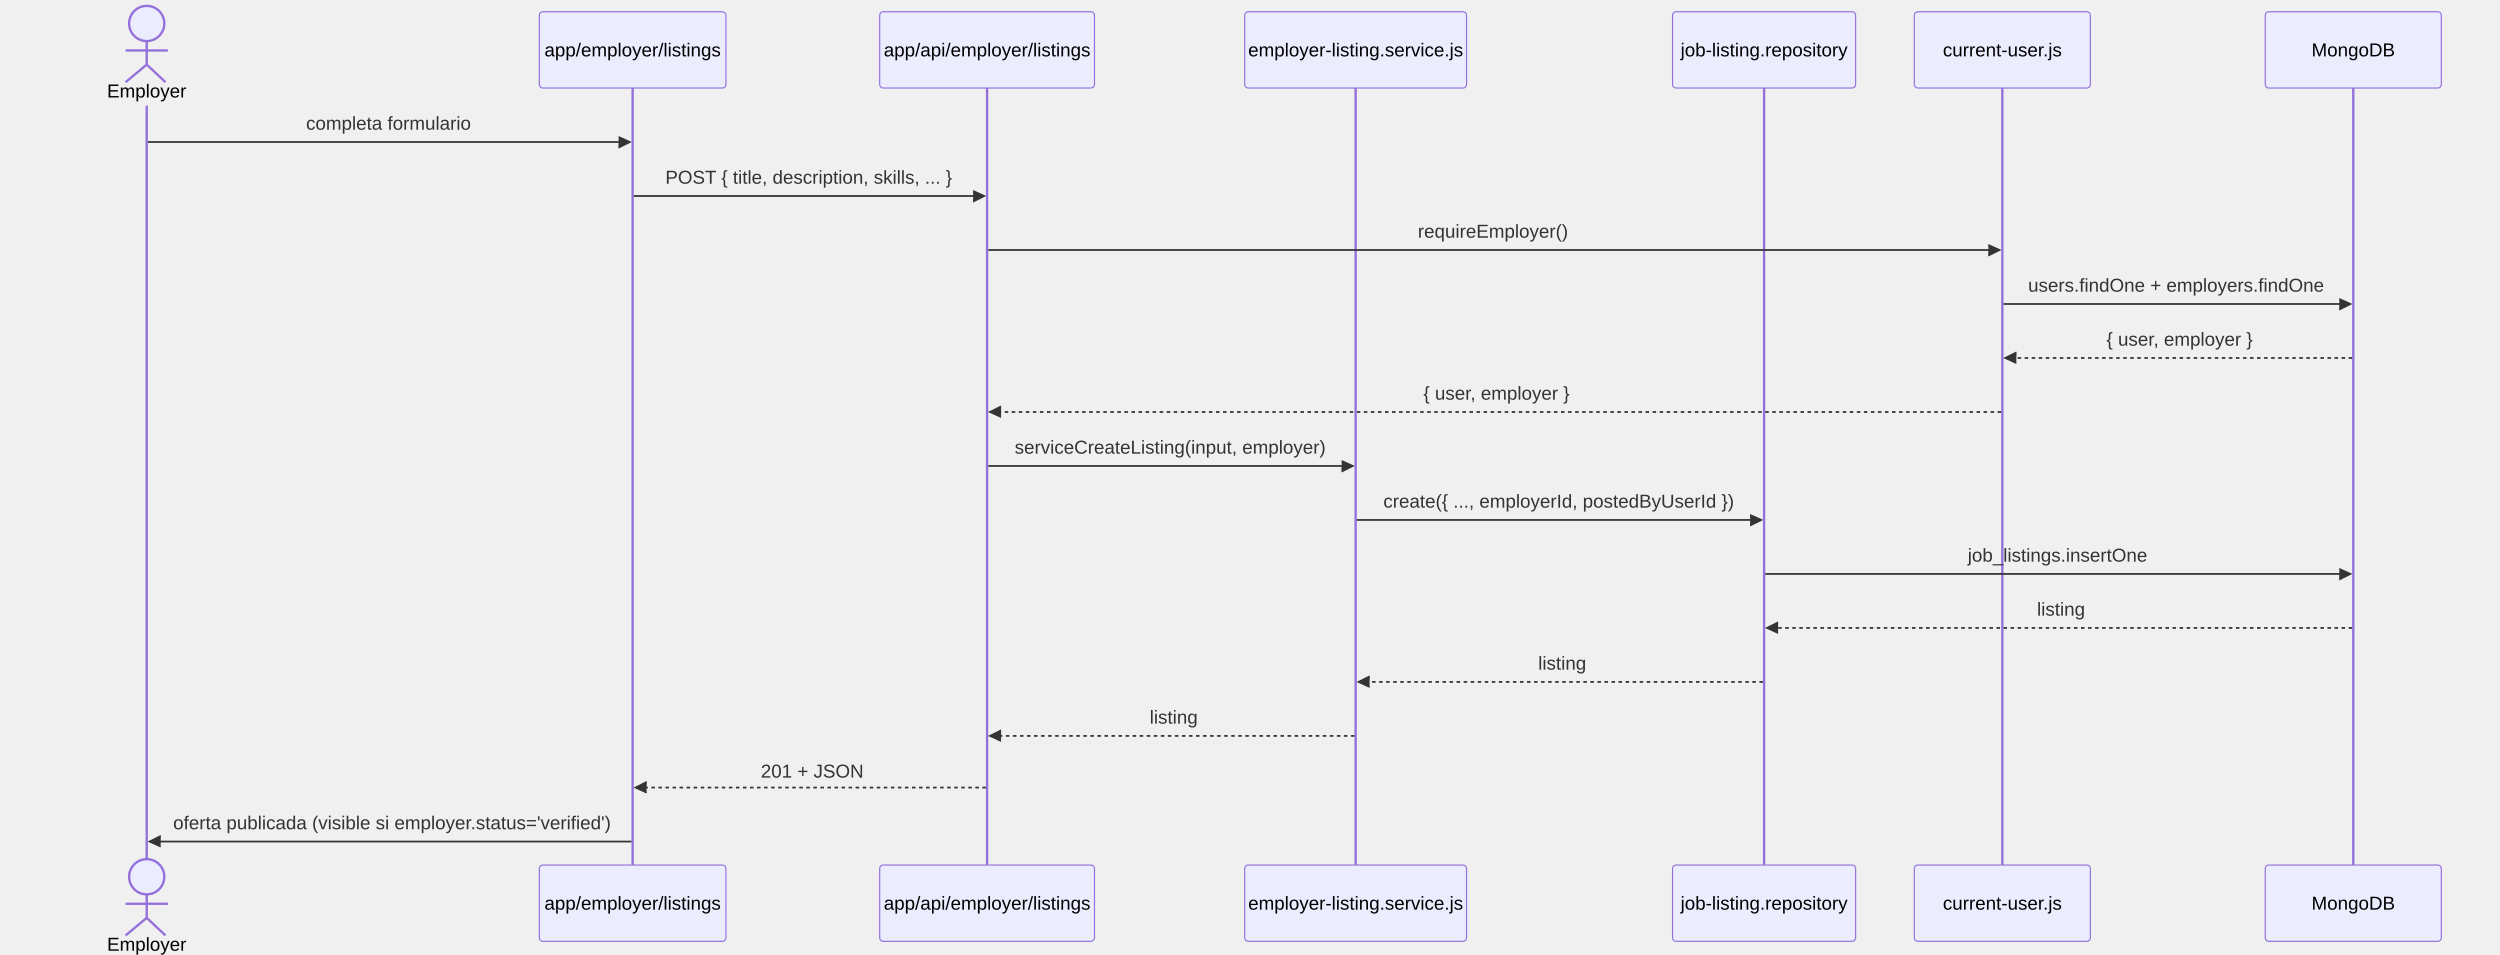
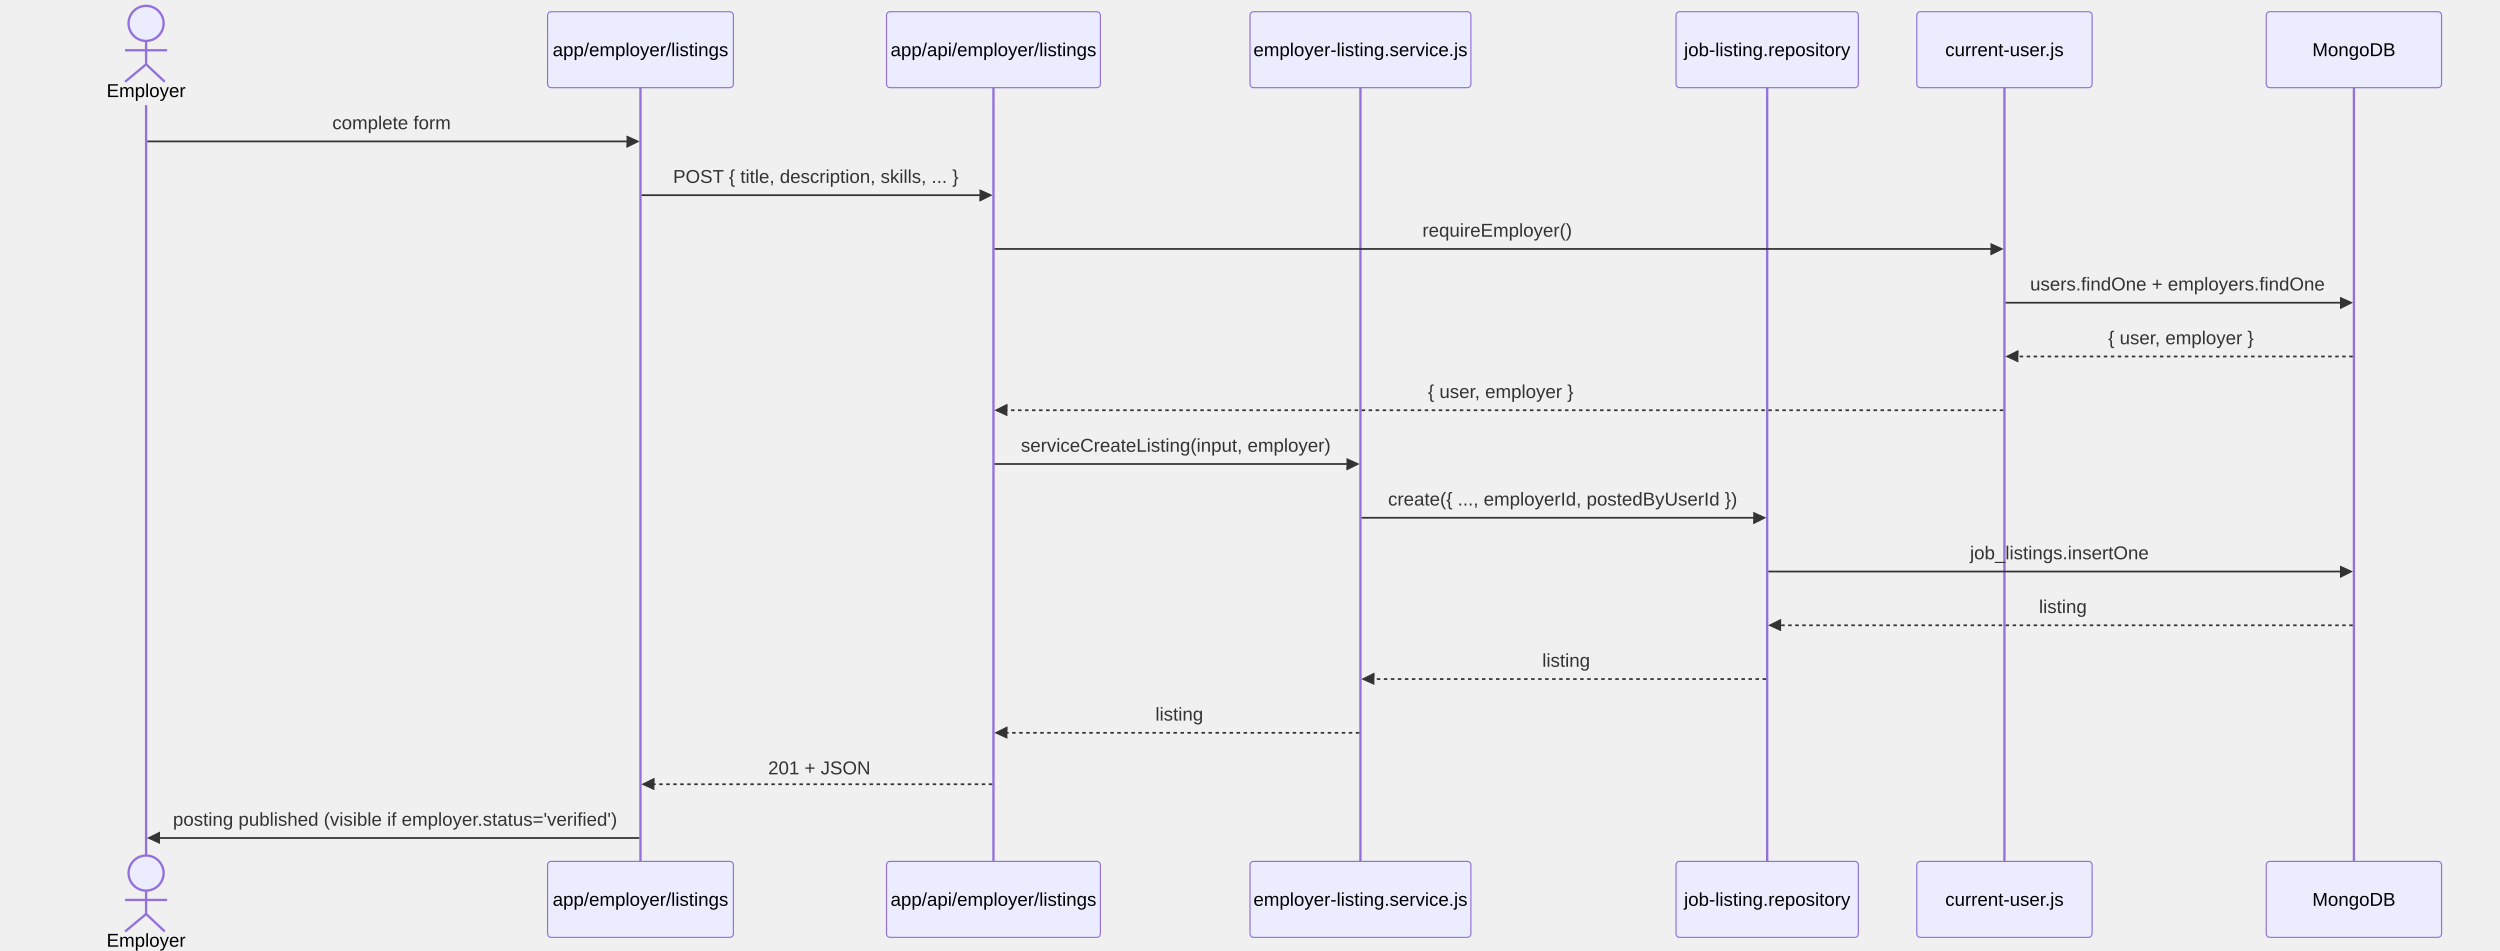
- <svg xmlns="http://www.w3.org/2000/svg" id="my-svg" width="100%" style="max-width: 2130px; background-color: transparent;" viewBox="-50 -10 2130 813" role="graphics-document document" aria-roledescription="sequence">
-   <g>
-     <rect x="1880" y="727" fill="#eaeaea" stroke="#666" width="150" height="65" name="DB" rx="3" ry="3" class="actor actor-bottom" />
-     <text x="1955" y="759.5" dominant-baseline="central" alignment-baseline="central" class="actor actor-box" style="text-anchor: middle; font-size: 16px; font-weight: 400;">
-       <tspan x="1955" dy="0">MongoDB</tspan>
-     </text>
-   </g>
-   <g>
-     <rect x="1581" y="727" fill="#eaeaea" stroke="#666" width="150" height="65" name="Cu" rx="3" ry="3" class="actor actor-bottom" />
-     <text x="1656" y="759.5" dominant-baseline="central" alignment-baseline="central" class="actor actor-box" style="text-anchor: middle; font-size: 16px; font-weight: 400;">
-       <tspan x="1656" dy="0">current-user.js</tspan>
-     </text>
-   </g>
-   <g>
-     <rect x="1375" y="727" fill="#eaeaea" stroke="#666" width="156" height="65" name="ER" rx="3" ry="3" class="actor actor-bottom" />
-     <text x="1453" y="759.5" dominant-baseline="central" alignment-baseline="central" class="actor actor-box" style="text-anchor: middle; font-size: 16px; font-weight: 400;">
-       <tspan x="1453" dy="0">job-listing.repository</tspan>
-     </text>
-   </g>
-   <g>
-     <rect x="1010.5" y="727" fill="#eaeaea" stroke="#666" width="189" height="65" name="ES" rx="3" ry="3" class="actor actor-bottom" />
-     <text x="1105" y="759.5" dominant-baseline="central" alignment-baseline="central" class="actor actor-box" style="text-anchor: middle; font-size: 16px; font-weight: 400;">
-       <tspan x="1105" dy="0">employer-listing.service.js</tspan>
-     </text>
-   </g>
-   <g>
-     <rect x="699.5" y="727" fill="#eaeaea" stroke="#666" width="183" height="65" name="R" rx="3" ry="3" class="actor actor-bottom" />
-     <text x="791" y="759.5" dominant-baseline="central" alignment-baseline="central" class="actor actor-box" style="text-anchor: middle; font-size: 16px; font-weight: 400;">
-       <tspan x="791" dy="0">app/api/employer/listings</tspan>
-     </text>
-   </g>
-   <g>
-     <rect x="409.5" y="727" fill="#eaeaea" stroke="#666" width="159" height="65" name="EP" rx="3" ry="3" class="actor actor-bottom" />
-     <text x="489" y="759.5" dominant-baseline="central" alignment-baseline="central" class="actor actor-box" style="text-anchor: middle; font-size: 16px; font-weight: 400;">
-       <tspan x="489" dy="0">app/employer/listings</tspan>
+ <svg xmlns="http://www.w3.org/2000/svg" id="my-svg" width="100%" style="max-width: 2139px; background-color: transparent;" viewBox="-50 -10 2139 813" role="graphics-document document" aria-roledescription="sequence">
+   <g>
+     <rect x="1889" y="727" fill="#eaeaea" stroke="#666" width="150" height="65" name="DB" rx="3" ry="3" class="actor actor-bottom" />
+     <text x="1964" y="759.5" dominant-baseline="central" alignment-baseline="central" class="actor actor-box" style="text-anchor: middle; font-size: 16px; font-weight: 400;">
+       <tspan x="1964" dy="0">MongoDB</tspan>
+     </text>
+   </g>
+   <g>
+     <rect x="1590" y="727" fill="#eaeaea" stroke="#666" width="150" height="65" name="Cu" rx="3" ry="3" class="actor actor-bottom" />
+     <text x="1665" y="759.5" dominant-baseline="central" alignment-baseline="central" class="actor actor-box" style="text-anchor: middle; font-size: 16px; font-weight: 400;">
+       <tspan x="1665" dy="0">current-user.js</tspan>
+     </text>
+   </g>
+   <g>
+     <rect x="1384" y="727" fill="#eaeaea" stroke="#666" width="156" height="65" name="ER" rx="3" ry="3" class="actor actor-bottom" />
+     <text x="1462" y="759.5" dominant-baseline="central" alignment-baseline="central" class="actor actor-box" style="text-anchor: middle; font-size: 16px; font-weight: 400;">
+       <tspan x="1462" dy="0">job-listing.repository</tspan>
+     </text>
+   </g>
+   <g>
+     <rect x="1019.5" y="727" fill="#eaeaea" stroke="#666" width="189" height="65" name="ES" rx="3" ry="3" class="actor actor-bottom" />
+     <text x="1114" y="759.5" dominant-baseline="central" alignment-baseline="central" class="actor actor-box" style="text-anchor: middle; font-size: 16px; font-weight: 400;">
+       <tspan x="1114" dy="0">employer-listing.service.js</tspan>
+     </text>
+   </g>
+   <g>
+     <rect x="708.5" y="727" fill="#eaeaea" stroke="#666" width="183" height="65" name="R" rx="3" ry="3" class="actor actor-bottom" />
+     <text x="800" y="759.5" dominant-baseline="central" alignment-baseline="central" class="actor actor-box" style="text-anchor: middle; font-size: 16px; font-weight: 400;">
+       <tspan x="800" dy="0">app/api/employer/listings</tspan>
+     </text>
+   </g>
+   <g>
+     <rect x="418.5" y="727" fill="#eaeaea" stroke="#666" width="159" height="65" name="EP" rx="3" ry="3" class="actor actor-bottom" />
+     <text x="498" y="759.5" dominant-baseline="central" alignment-baseline="central" class="actor actor-box" style="text-anchor: middle; font-size: 16px; font-weight: 400;">
+       <tspan x="498" dy="0">app/employer/listings</tspan>
    </text>
  </g>
  <g />
  <g>
-     <line id="actor6" x1="1955" y1="65" x2="1955" y2="727" class="actor-line 200" stroke-width="0.5px" stroke="#999" name="DB" data-et="life-line" data-id="DB" />
+     <line id="actor6" x1="1964" y1="65" x2="1964" y2="727" class="actor-line 200" stroke-width="0.5px" stroke="#999" name="DB" data-et="life-line" data-id="DB" />
    <g id="root-6" data-et="participant" data-type="participant" data-id="DB">
-       <rect x="1880" y="0" fill="#eaeaea" stroke="#666" width="150" height="65" name="DB" rx="3" ry="3" class="actor actor-top" />
-       <text x="1955" y="32.5" dominant-baseline="central" alignment-baseline="central" class="actor actor-box" style="text-anchor: middle; font-size: 16px; font-weight: 400;">
-         <tspan x="1955" dy="0">MongoDB</tspan>
-       </text>
-     </g>
-   </g>
-   <g>
-     <line id="actor5" x1="1656" y1="65" x2="1656" y2="727" class="actor-line 200" stroke-width="0.5px" stroke="#999" name="Cu" data-et="life-line" data-id="Cu" />
+       <rect x="1889" y="0" fill="#eaeaea" stroke="#666" width="150" height="65" name="DB" rx="3" ry="3" class="actor actor-top" />
+       <text x="1964" y="32.5" dominant-baseline="central" alignment-baseline="central" class="actor actor-box" style="text-anchor: middle; font-size: 16px; font-weight: 400;">
+         <tspan x="1964" dy="0">MongoDB</tspan>
+       </text>
+     </g>
+   </g>
+   <g>
+     <line id="actor5" x1="1665" y1="65" x2="1665" y2="727" class="actor-line 200" stroke-width="0.5px" stroke="#999" name="Cu" data-et="life-line" data-id="Cu" />
    <g id="root-5" data-et="participant" data-type="participant" data-id="Cu">
-       <rect x="1581" y="0" fill="#eaeaea" stroke="#666" width="150" height="65" name="Cu" rx="3" ry="3" class="actor actor-top" />
-       <text x="1656" y="32.5" dominant-baseline="central" alignment-baseline="central" class="actor actor-box" style="text-anchor: middle; font-size: 16px; font-weight: 400;">
-         <tspan x="1656" dy="0">current-user.js</tspan>
-       </text>
-     </g>
-   </g>
-   <g>
-     <line id="actor4" x1="1453" y1="65" x2="1453" y2="727" class="actor-line 200" stroke-width="0.5px" stroke="#999" name="ER" data-et="life-line" data-id="ER" />
+       <rect x="1590" y="0" fill="#eaeaea" stroke="#666" width="150" height="65" name="Cu" rx="3" ry="3" class="actor actor-top" />
+       <text x="1665" y="32.5" dominant-baseline="central" alignment-baseline="central" class="actor actor-box" style="text-anchor: middle; font-size: 16px; font-weight: 400;">
+         <tspan x="1665" dy="0">current-user.js</tspan>
+       </text>
+     </g>
+   </g>
+   <g>
+     <line id="actor4" x1="1462" y1="65" x2="1462" y2="727" class="actor-line 200" stroke-width="0.5px" stroke="#999" name="ER" data-et="life-line" data-id="ER" />
    <g id="root-4" data-et="participant" data-type="participant" data-id="ER">
-       <rect x="1375" y="0" fill="#eaeaea" stroke="#666" width="156" height="65" name="ER" rx="3" ry="3" class="actor actor-top" />
-       <text x="1453" y="32.5" dominant-baseline="central" alignment-baseline="central" class="actor actor-box" style="text-anchor: middle; font-size: 16px; font-weight: 400;">
-         <tspan x="1453" dy="0">job-listing.repository</tspan>
-       </text>
-     </g>
-   </g>
-   <g>
-     <line id="actor3" x1="1105" y1="65" x2="1105" y2="727" class="actor-line 200" stroke-width="0.5px" stroke="#999" name="ES" data-et="life-line" data-id="ES" />
+       <rect x="1384" y="0" fill="#eaeaea" stroke="#666" width="156" height="65" name="ER" rx="3" ry="3" class="actor actor-top" />
+       <text x="1462" y="32.5" dominant-baseline="central" alignment-baseline="central" class="actor actor-box" style="text-anchor: middle; font-size: 16px; font-weight: 400;">
+         <tspan x="1462" dy="0">job-listing.repository</tspan>
+       </text>
+     </g>
+   </g>
+   <g>
+     <line id="actor3" x1="1114" y1="65" x2="1114" y2="727" class="actor-line 200" stroke-width="0.5px" stroke="#999" name="ES" data-et="life-line" data-id="ES" />
    <g id="root-3" data-et="participant" data-type="participant" data-id="ES">
-       <rect x="1010.5" y="0" fill="#eaeaea" stroke="#666" width="189" height="65" name="ES" rx="3" ry="3" class="actor actor-top" />
-       <text x="1105" y="32.5" dominant-baseline="central" alignment-baseline="central" class="actor actor-box" style="text-anchor: middle; font-size: 16px; font-weight: 400;">
-         <tspan x="1105" dy="0">employer-listing.service.js</tspan>
-       </text>
-     </g>
-   </g>
-   <g>
-     <line id="actor2" x1="791" y1="65" x2="791" y2="727" class="actor-line 200" stroke-width="0.5px" stroke="#999" name="R" data-et="life-line" data-id="R" />
+       <rect x="1019.5" y="0" fill="#eaeaea" stroke="#666" width="189" height="65" name="ES" rx="3" ry="3" class="actor actor-top" />
+       <text x="1114" y="32.5" dominant-baseline="central" alignment-baseline="central" class="actor actor-box" style="text-anchor: middle; font-size: 16px; font-weight: 400;">
+         <tspan x="1114" dy="0">employer-listing.service.js</tspan>
+       </text>
+     </g>
+   </g>
+   <g>
+     <line id="actor2" x1="800" y1="65" x2="800" y2="727" class="actor-line 200" stroke-width="0.5px" stroke="#999" name="R" data-et="life-line" data-id="R" />
    <g id="root-2" data-et="participant" data-type="participant" data-id="R">
-       <rect x="699.5" y="0" fill="#eaeaea" stroke="#666" width="183" height="65" name="R" rx="3" ry="3" class="actor actor-top" />
-       <text x="791" y="32.5" dominant-baseline="central" alignment-baseline="central" class="actor actor-box" style="text-anchor: middle; font-size: 16px; font-weight: 400;">
-         <tspan x="791" dy="0">app/api/employer/listings</tspan>
-       </text>
-     </g>
-   </g>
-   <g>
-     <line id="actor1" x1="489" y1="65" x2="489" y2="727" class="actor-line 200" stroke-width="0.5px" stroke="#999" name="EP" data-et="life-line" data-id="EP" />
+       <rect x="708.5" y="0" fill="#eaeaea" stroke="#666" width="183" height="65" name="R" rx="3" ry="3" class="actor actor-top" />
+       <text x="800" y="32.5" dominant-baseline="central" alignment-baseline="central" class="actor actor-box" style="text-anchor: middle; font-size: 16px; font-weight: 400;">
+         <tspan x="800" dy="0">app/api/employer/listings</tspan>
+       </text>
+     </g>
+   </g>
+   <g>
+     <line id="actor1" x1="498" y1="65" x2="498" y2="727" class="actor-line 200" stroke-width="0.5px" stroke="#999" name="EP" data-et="life-line" data-id="EP" />
    <g id="root-1" data-et="participant" data-type="participant" data-id="EP">
-       <rect x="409.5" y="0" fill="#eaeaea" stroke="#666" width="159" height="65" name="EP" rx="3" ry="3" class="actor actor-top" />
-       <text x="489" y="32.5" dominant-baseline="central" alignment-baseline="central" class="actor actor-box" style="text-anchor: middle; font-size: 16px; font-weight: 400;">
-         <tspan x="489" dy="0">app/employer/listings</tspan>
+       <rect x="418.5" y="0" fill="#eaeaea" stroke="#666" width="159" height="65" name="EP" rx="3" ry="3" class="actor actor-top" />
+       <text x="498" y="32.5" dominant-baseline="central" alignment-baseline="central" class="actor actor-box" style="text-anchor: middle; font-size: 16px; font-weight: 400;">
+         <tspan x="498" dy="0">app/employer/listings</tspan>
      </text>
    </g>
  </g>
  <g>
    <line id="actor0" x1="75" y1="80" x2="75" y2="727" class="actor-line 200" stroke-width="0.5px" stroke="#999" name="E" data-et="life-line" data-id="E" />
  </g>
  <style>#my-svg{font-family:"trebuchet ms",verdana,arial,sans-serif;font-size:16px;fill:#333;}@keyframes edge-animation-frame{from{stroke-dashoffset:0;}}@keyframes dash{to{stroke-dashoffset:0;}}#my-svg .edge-animation-slow{stroke-dasharray:9,5!important;stroke-dashoffset:900;animation:dash 50s linear infinite;stroke-linecap:round;}#my-svg .edge-animation-fast{stroke-dasharray:9,5!important;stroke-dashoffset:900;animation:dash 20s linear infinite;stroke-linecap:round;}#my-svg .error-icon{fill:#552222;}#my-svg .error-text{fill:#552222;stroke:#552222;}#my-svg .edge-thickness-normal{stroke-width:1px;}#my-svg .edge-thickness-thick{stroke-width:3.5px;}#my-svg .edge-pattern-solid{stroke-dasharray:0;}#my-svg .edge-thickness-invisible{stroke-width:0;fill:none;}#my-svg .edge-pattern-dashed{stroke-dasharray:3;}#my-svg .edge-pattern-dotted{stroke-dasharray:2;}#my-svg .marker{fill:#333333;stroke:#333333;}#my-svg .marker.cross{stroke:#333333;}#my-svg svg{font-family:"trebuchet ms",verdana,arial,sans-serif;font-size:16px;}#my-svg p{margin:0;}#my-svg .actor{stroke:#9370DB;fill:#ECECFF;stroke-width:1;}#my-svg rect.actor.outer-path[data-look="neo"]{filter:drop-shadow(1px 2px 2px rgba(185, 185, 185, 1));}#my-svg rect.note[data-look="neo"]{stroke:#aaaa33;fill:#fff5ad;filter:drop-shadow(1px 2px 2px rgba(185, 185, 185, 1));}#my-svg text.actor&gt;tspan{fill:black;stroke:none;}#my-svg .actor-line{stroke:#9370DB;}#my-svg .innerArc{stroke-width:1.5;stroke-dasharray:none;}#my-svg .messageLine0{stroke-width:1.5;stroke-dasharray:none;stroke:#333;}#my-svg .messageLine1{stroke-width:1.5;stroke-dasharray:2,2;stroke:#333;}#my-svg [id$="-arrowhead"] path{fill:#333;stroke:#333;}#my-svg .sequenceNumber{fill:white;}#my-svg [id$="-sequencenumber"]{fill:#333;}#my-svg [id$="-crosshead"] path{fill:#333;stroke:#333;}#my-svg .messageText{fill:#333;stroke:none;}#my-svg .labelBox{stroke:#9370DB;fill:#ECECFF;filter:none;}#my-svg .labelText,#my-svg .labelText&gt;tspan{fill:black;stroke:none;}#my-svg .loopText,#my-svg .loopText&gt;tspan{fill:black;stroke:none;}#my-svg .sectionTitle,#my-svg .sectionTitle&gt;tspan{fill:black;stroke:none;}#my-svg .loopLine{stroke-width:2px;stroke-dasharray:2,2;stroke:#9370DB;fill:#9370DB;}#my-svg .note{stroke:#aaaa33;fill:#fff5ad;}#my-svg .noteText,#my-svg .noteText&gt;tspan{fill:black;stroke:none;font-weight:normal;}#my-svg .activation0{fill:#f4f4f4;stroke:#666;}#my-svg .activation1{fill:#f4f4f4;stroke:#666;}#my-svg .activation2{fill:#f4f4f4;stroke:#666;}#my-svg .actorPopupMenu{position:absolute;}#my-svg .actorPopupMenuPanel{position:absolute;fill:#ECECFF;box-shadow:0px 8px 16px 0px rgba(0,0,0,0.2);filter:drop-shadow(3px 5px 2px rgb(0 0 0 / 0.4));}#my-svg .actor-man circle,#my-svg line{fill:#ECECFF;stroke-width:2px;}#my-svg g rect.rect{filter:drop-shadow(1px 2px 2px rgba(185, 185, 185, 1));stroke:#9370DB;}#my-svg .node .neo-node{stroke:#9370DB;}#my-svg [data-look="neo"].node rect,#my-svg [data-look="neo"].cluster rect,#my-svg [data-look="neo"].node polygon{stroke:#9370DB;filter:drop-shadow(1px 2px 2px rgba(185, 185, 185, 1));}#my-svg [data-look="neo"].swimlane.cluster rect{filter:none;}#my-svg [data-look="neo"].node path{stroke:#9370DB;stroke-width:1px;}#my-svg [data-look="neo"].node .outer-path{filter:drop-shadow(1px 2px 2px rgba(185, 185, 185, 1));}#my-svg [data-look="neo"].node .neo-line path{stroke:#9370DB;filter:none;}#my-svg [data-look="neo"].node circle{stroke:#9370DB;filter:drop-shadow(1px 2px 2px rgba(185, 185, 185, 1));}#my-svg [data-look="neo"].node circle .state-start{fill:#000000;}#my-svg [data-look="neo"].icon-shape .icon{fill:#9370DB;filter:drop-shadow(1px 2px 2px rgba(185, 185, 185, 1));}#my-svg [data-look="neo"].icon-shape .icon-neo path{stroke:#9370DB;filter:drop-shadow(1px 2px 2px rgba(185, 185, 185, 1));}#my-svg :root{--mermaid-font-family:"trebuchet ms",verdana,arial,sans-serif;}</style>
  <g />
  <defs>
    <symbol id="my-svg-computer" width="24" height="24">
      <path transform="scale(.5)" d="M2 2v13h20v-13h-20zm18 11h-16v-9h16v9zm-10.228 6l.466-1h3.524l.467 1h-4.457zm14.228 3h-24l2-6h2.104l-1.33 4h18.45l-1.297-4h2.073l2 6zm-5-10h-14v-7h14v7z" />
    </symbol>
  </defs>
  <defs>
    <symbol id="my-svg-database" fill-rule="evenodd" clip-rule="evenodd">
      <path transform="scale(.5)" d="M12.258.001l.256.004.255.005.253.008.251.01.249.012.247.015.246.016.242.019.241.02.239.023.236.024.233.027.231.028.229.031.225.032.223.034.22.036.217.038.214.04.211.041.208.043.205.045.201.046.198.048.194.05.191.051.187.053.183.054.18.056.175.057.172.059.168.06.163.061.16.063.155.064.15.066.074.033.073.033.071.034.07.034.069.035.068.035.067.035.066.035.064.036.064.036.062.036.06.036.06.037.058.037.058.037.055.038.055.038.053.038.052.038.051.039.05.039.048.039.047.039.045.04.044.04.043.04.041.04.04.041.039.041.037.041.036.041.034.041.033.042.032.042.03.042.029.042.027.042.026.043.024.043.023.043.021.043.02.043.018.044.017.043.015.044.013.044.012.044.011.045.009.044.007.045.006.045.004.045.002.045.001.045v17l-.001.045-.002.045-.004.045-.006.045-.007.045-.009.044-.011.045-.012.044-.013.044-.015.044-.017.043-.018.044-.02.043-.021.043-.023.043-.024.043-.026.043-.027.042-.029.042-.03.042-.032.042-.033.042-.034.041-.036.041-.037.041-.039.041-.04.041-.041.04-.043.04-.044.04-.045.04-.047.039-.048.039-.05.039-.051.039-.052.038-.053.038-.055.038-.055.038-.058.037-.058.037-.06.037-.06.036-.062.036-.064.036-.064.036-.066.035-.067.035-.068.035-.069.035-.07.034-.071.034-.073.033-.074.033-.15.066-.155.064-.16.063-.163.061-.168.06-.172.059-.175.057-.18.056-.183.054-.187.053-.191.051-.194.05-.198.048-.201.046-.205.045-.208.043-.211.041-.214.04-.217.038-.22.036-.223.034-.225.032-.229.031-.231.028-.233.027-.236.024-.239.023-.241.02-.242.019-.246.016-.247.015-.249.012-.251.01-.253.008-.255.005-.256.004-.258.001-.258-.001-.256-.004-.255-.005-.253-.008-.251-.01-.249-.012-.247-.015-.245-.016-.243-.019-.241-.02-.238-.023-.236-.024-.234-.027-.231-.028-.228-.031-.226-.032-.223-.034-.22-.036-.217-.038-.214-.04-.211-.041-.208-.043-.204-.045-.201-.046-.198-.048-.195-.05-.19-.051-.187-.053-.184-.054-.179-.056-.176-.057-.172-.059-.167-.06-.164-.061-.159-.063-.155-.064-.151-.066-.074-.033-.072-.033-.072-.034-.07-.034-.069-.035-.068-.035-.067-.035-.066-.035-.064-.036-.063-.036-.062-.036-.061-.036-.06-.037-.058-.037-.057-.037-.056-.038-.055-.038-.053-.038-.052-.038-.051-.039-.049-.039-.049-.039-.046-.039-.046-.04-.044-.04-.043-.04-.041-.04-.04-.041-.039-.041-.037-.041-.036-.041-.034-.041-.033-.042-.032-.042-.03-.042-.029-.042-.027-.042-.026-.043-.024-.043-.023-.043-.021-.043-.02-.043-.018-.044-.017-.043-.015-.044-.013-.044-.012-.044-.011-.045-.009-.044-.007-.045-.006-.045-.004-.045-.002-.045-.001-.045v-17l.001-.045.002-.045.004-.045.006-.045.007-.045.009-.044.011-.045.012-.044.013-.044.015-.044.017-.043.018-.044.02-.043.021-.043.023-.043.024-.043.026-.043.027-.042.029-.042.03-.042.032-.042.033-.042.034-.041.036-.041.037-.041.039-.041.04-.041.041-.04.043-.04.044-.04.046-.04.046-.039.049-.039.049-.039.051-.039.052-.038.053-.038.055-.038.056-.038.057-.037.058-.037.06-.037.061-.036.062-.036.063-.036.064-.036.066-.035.067-.035.068-.035.069-.035.07-.034.072-.034.072-.033.074-.033.151-.066.155-.064.159-.063.164-.061.167-.06.172-.059.176-.057.179-.056.184-.054.187-.053.19-.051.195-.05.198-.048.201-.046.204-.045.208-.043.211-.041.214-.04.217-.038.22-.036.223-.034.226-.032.228-.031.231-.028.234-.027.236-.024.238-.023.241-.02.243-.019.245-.016.247-.015.249-.012.251-.01.253-.008.255-.005.256-.004.258-.001.258.001zm-9.258 20.499v.01l.001.021.003.021.004.022.005.021.006.022.007.022.009.023.01.022.011.023.012.023.013.023.015.023.016.024.017.023.018.024.019.024.021.024.022.025.023.024.024.025.052.049.056.05.061.051.066.051.07.051.075.051.079.052.084.052.088.052.092.052.097.052.102.051.105.052.11.052.114.051.119.051.123.051.127.05.131.05.135.05.139.048.144.049.147.047.152.047.155.047.16.045.163.045.167.043.171.043.176.041.178.041.183.039.187.039.19.037.194.035.197.035.202.033.204.031.209.03.212.029.216.027.219.025.222.024.226.021.23.02.233.018.236.016.24.015.243.012.246.01.249.008.253.005.256.004.259.001.26-.001.257-.004.254-.005.25-.008.247-.011.244-.012.241-.014.237-.016.233-.018.231-.021.226-.021.224-.024.22-.026.216-.027.212-.028.21-.031.205-.031.202-.034.198-.034.194-.036.191-.037.187-.039.183-.04.179-.04.175-.042.172-.043.168-.044.163-.045.16-.046.155-.046.152-.047.148-.048.143-.049.139-.049.136-.05.131-.05.126-.05.123-.051.118-.052.114-.051.11-.052.106-.052.101-.052.096-.052.092-.052.088-.053.083-.051.079-.052.074-.052.07-.051.065-.051.06-.051.056-.05.051-.05.023-.024.023-.025.021-.024.02-.024.019-.024.018-.024.017-.024.015-.023.014-.024.013-.023.012-.023.01-.023.01-.022.008-.022.006-.022.006-.022.004-.022.004-.021.001-.021.001-.021v-4.127l-.077.055-.08.053-.083.054-.085.053-.087.052-.09.052-.093.051-.095.05-.097.05-.1.049-.102.049-.105.048-.106.047-.109.047-.111.046-.114.045-.115.045-.118.044-.12.043-.122.042-.124.042-.126.041-.128.04-.13.04-.132.038-.134.038-.135.037-.138.037-.139.035-.142.035-.143.034-.144.033-.147.032-.148.031-.15.03-.151.03-.153.029-.154.027-.156.027-.158.026-.159.025-.161.024-.162.023-.163.022-.165.021-.166.02-.167.019-.169.018-.169.017-.171.016-.173.015-.173.014-.175.013-.175.012-.177.011-.178.01-.179.008-.179.008-.181.006-.182.005-.182.004-.184.003-.184.002h-.37l-.184-.002-.184-.003-.182-.004-.182-.005-.181-.006-.179-.008-.179-.008-.178-.01-.176-.011-.176-.012-.175-.013-.173-.014-.172-.015-.171-.016-.17-.017-.169-.018-.167-.019-.166-.02-.165-.021-.163-.022-.162-.023-.161-.024-.159-.025-.157-.026-.156-.027-.155-.027-.153-.029-.151-.03-.15-.03-.148-.031-.146-.032-.145-.033-.143-.034-.141-.035-.14-.035-.137-.037-.136-.037-.134-.038-.132-.038-.13-.04-.128-.04-.126-.041-.124-.042-.122-.042-.12-.044-.117-.043-.116-.045-.113-.045-.112-.046-.109-.047-.106-.047-.105-.048-.102-.049-.1-.049-.097-.05-.095-.05-.093-.052-.09-.051-.087-.052-.085-.053-.083-.054-.08-.054-.077-.054v4.127zm0-5.654v.011l.001.021.003.021.004.021.005.022.006.022.007.022.009.022.01.022.011.023.012.023.013.023.015.024.016.023.017.024.018.024.019.024.021.024.022.024.023.025.024.024.052.05.056.05.061.05.066.051.07.051.075.052.079.051.084.052.088.052.092.052.097.052.102.052.105.052.11.051.114.051.119.052.123.05.127.051.131.05.135.049.139.049.144.048.147.048.152.047.155.046.16.045.163.045.167.044.171.042.176.042.178.04.183.04.187.038.19.037.194.036.197.034.202.033.204.032.209.03.212.028.216.027.219.025.222.024.226.022.23.02.233.018.236.016.24.014.243.012.246.01.249.008.253.006.256.003.259.001.26-.001.257-.003.254-.006.25-.008.247-.01.244-.012.241-.015.237-.016.233-.018.231-.02.226-.022.224-.024.22-.025.216-.027.212-.029.21-.03.205-.032.202-.033.198-.035.194-.036.191-.037.187-.039.183-.039.179-.041.175-.042.172-.043.168-.044.163-.045.16-.045.155-.047.152-.047.148-.048.143-.048.139-.05.136-.049.131-.05.126-.051.123-.051.118-.051.114-.052.11-.052.106-.052.101-.052.096-.052.092-.052.088-.052.083-.052.079-.052.074-.051.07-.052.065-.051.06-.05.056-.051.051-.049.023-.025.023-.024.021-.025.02-.024.019-.024.018-.024.017-.024.015-.023.014-.023.013-.024.012-.022.01-.023.01-.023.008-.022.006-.022.006-.022.004-.021.004-.022.001-.021.001-.021v-4.139l-.077.054-.08.054-.083.054-.085.052-.087.053-.09.051-.093.051-.095.051-.097.05-.1.049-.102.049-.105.048-.106.047-.109.047-.111.046-.114.045-.115.044-.118.044-.12.044-.122.042-.124.042-.126.041-.128.04-.13.039-.132.039-.134.038-.135.037-.138.036-.139.036-.142.035-.143.033-.144.033-.147.033-.148.031-.15.03-.151.03-.153.028-.154.028-.156.027-.158.026-.159.025-.161.024-.162.023-.163.022-.165.021-.166.02-.167.019-.169.018-.169.017-.171.016-.173.015-.173.014-.175.013-.175.012-.177.011-.178.009-.179.009-.179.007-.181.007-.182.005-.182.004-.184.003-.184.002h-.37l-.184-.002-.184-.003-.182-.004-.182-.005-.181-.007-.179-.007-.179-.009-.178-.009-.176-.011-.176-.012-.175-.013-.173-.014-.172-.015-.171-.016-.17-.017-.169-.018-.167-.019-.166-.02-.165-.021-.163-.022-.162-.023-.161-.024-.159-.025-.157-.026-.156-.027-.155-.028-.153-.028-.151-.03-.15-.03-.148-.031-.146-.033-.145-.033-.143-.033-.141-.035-.14-.036-.137-.036-.136-.037-.134-.038-.132-.039-.13-.039-.128-.04-.126-.041-.124-.042-.122-.043-.12-.043-.117-.044-.116-.044-.113-.046-.112-.046-.109-.046-.106-.047-.105-.048-.102-.049-.1-.049-.097-.05-.095-.051-.093-.051-.09-.051-.087-.053-.085-.052-.083-.054-.08-.054-.077-.054v4.139zm0-5.666v.011l.001.02.003.022.004.021.005.022.006.021.007.022.009.023.01.022.011.023.012.023.013.023.015.023.016.024.017.024.018.023.019.024.021.025.022.024.023.024.024.025.052.05.056.05.061.05.066.051.07.051.075.052.079.051.084.052.088.052.092.052.097.052.102.052.105.051.11.052.114.051.119.051.123.051.127.05.131.05.135.05.139.049.144.048.147.048.152.047.155.046.16.045.163.045.167.043.171.043.176.042.178.04.183.04.187.038.19.037.194.036.197.034.202.033.204.032.209.03.212.028.216.027.219.025.222.024.226.021.23.02.233.018.236.017.24.014.243.012.246.01.249.008.253.006.256.003.259.001.26-.001.257-.003.254-.006.25-.008.247-.01.244-.013.241-.014.237-.016.233-.018.231-.02.226-.022.224-.024.22-.025.216-.027.212-.029.21-.03.205-.032.202-.033.198-.035.194-.036.191-.037.187-.039.183-.039.179-.041.175-.042.172-.043.168-.044.163-.045.16-.045.155-.047.152-.047.148-.048.143-.049.139-.049.136-.049.131-.051.126-.05.123-.051.118-.052.114-.051.11-.052.106-.052.101-.052.096-.052.092-.052.088-.052.083-.052.079-.052.074-.052.07-.051.065-.051.06-.051.056-.05.051-.049.023-.025.023-.025.021-.024.02-.024.019-.024.018-.024.017-.024.015-.023.014-.024.013-.023.012-.023.01-.022.01-.023.008-.022.006-.022.006-.022.004-.022.004-.021.001-.021.001-.021v-4.153l-.077.054-.08.054-.083.053-.085.053-.087.053-.09.051-.093.051-.095.051-.097.05-.1.049-.102.048-.105.048-.106.048-.109.046-.111.046-.114.046-.115.044-.118.044-.12.043-.122.043-.124.042-.126.041-.128.04-.13.039-.132.039-.134.038-.135.037-.138.036-.139.036-.142.034-.143.034-.144.033-.147.032-.148.032-.15.03-.151.03-.153.028-.154.028-.156.027-.158.026-.159.024-.161.024-.162.023-.163.023-.165.021-.166.02-.167.019-.169.018-.169.017-.171.016-.173.015-.173.014-.175.013-.175.012-.177.01-.178.01-.179.009-.179.007-.181.006-.182.006-.182.004-.184.003-.184.001-.185.001-.185-.001-.184-.001-.184-.003-.182-.004-.182-.006-.181-.006-.179-.007-.179-.009-.178-.01-.176-.01-.176-.012-.175-.013-.173-.014-.172-.015-.171-.016-.17-.017-.169-.018-.167-.019-.166-.02-.165-.021-.163-.023-.162-.023-.161-.024-.159-.024-.157-.026-.156-.027-.155-.028-.153-.028-.151-.03-.15-.03-.148-.032-.146-.032-.145-.033-.143-.034-.141-.034-.14-.036-.137-.036-.136-.037-.134-.038-.132-.039-.13-.039-.128-.041-.126-.041-.124-.041-.122-.043-.12-.043-.117-.044-.116-.044-.113-.046-.112-.046-.109-.046-.106-.048-.105-.048-.102-.048-.1-.05-.097-.049-.095-.051-.093-.051-.09-.052-.087-.052-.085-.053-.083-.053-.08-.054-.077-.054v4.153zm8.74-8.179l-.257.004-.254.005-.25.008-.247.011-.244.012-.241.014-.237.016-.233.018-.231.021-.226.022-.224.023-.22.026-.216.027-.212.028-.21.031-.205.032-.202.033-.198.034-.194.036-.191.038-.187.038-.183.04-.179.041-.175.042-.172.043-.168.043-.163.045-.16.046-.155.046-.152.048-.148.048-.143.048-.139.049-.136.05-.131.05-.126.051-.123.051-.118.051-.114.052-.11.052-.106.052-.101.052-.096.052-.092.052-.088.052-.083.052-.079.052-.074.051-.07.052-.065.051-.06.05-.056.05-.051.05-.023.025-.023.024-.021.024-.02.025-.019.024-.018.024-.017.023-.015.024-.014.023-.013.023-.012.023-.01.023-.01.022-.008.022-.006.023-.006.021-.004.022-.004.021-.001.021-.001.021.001.021.001.021.004.021.004.022.006.021.006.023.008.022.01.022.01.023.012.023.013.023.014.023.015.024.017.023.018.024.019.024.02.025.021.024.023.024.023.025.051.05.056.05.06.05.065.051.07.052.074.051.079.052.083.052.088.052.092.052.096.052.101.052.106.052.11.052.114.052.118.051.123.051.126.051.131.05.136.05.139.049.143.048.148.048.152.048.155.046.16.046.163.045.168.043.172.043.175.042.179.041.183.04.187.038.191.038.194.036.198.034.202.033.205.032.21.031.212.028.216.027.22.026.224.023.226.022.231.021.233.018.237.016.241.014.244.012.247.011.25.008.254.005.257.004.26.001.26-.001.257-.004.254-.005.25-.008.247-.011.244-.012.241-.014.237-.016.233-.018.231-.021.226-.022.224-.023.22-.026.216-.027.212-.028.21-.031.205-.032.202-.033.198-.034.194-.036.191-.038.187-.038.183-.04.179-.041.175-.042.172-.043.168-.043.163-.045.16-.046.155-.046.152-.048.148-.048.143-.048.139-.049.136-.05.131-.05.126-.051.123-.051.118-.051.114-.052.11-.052.106-.052.101-.052.096-.052.092-.052.088-.052.083-.052.079-.052.074-.051.07-.052.065-.051.06-.05.056-.05.051-.05.023-.025.023-.024.021-.024.02-.025.019-.024.018-.024.017-.023.015-.024.014-.023.013-.023.012-.023.01-.023.01-.022.008-.022.006-.023.006-.021.004-.022.004-.021.001-.021.001-.021-.001-.021-.001-.021-.004-.021-.004-.022-.006-.021-.006-.023-.008-.022-.01-.022-.01-.023-.012-.023-.013-.023-.014-.023-.015-.024-.017-.023-.018-.024-.019-.024-.02-.025-.021-.024-.023-.024-.023-.025-.051-.05-.056-.05-.06-.05-.065-.051-.07-.052-.074-.051-.079-.052-.083-.052-.088-.052-.092-.052-.096-.052-.101-.052-.106-.052-.11-.052-.114-.052-.118-.051-.123-.051-.126-.051-.131-.05-.136-.05-.139-.049-.143-.048-.148-.048-.152-.048-.155-.046-.16-.046-.163-.045-.168-.043-.172-.043-.175-.042-.179-.041-.183-.04-.187-.038-.191-.038-.194-.036-.198-.034-.202-.033-.205-.032-.21-.031-.212-.028-.216-.027-.22-.026-.224-.023-.226-.022-.231-.021-.233-.018-.237-.016-.241-.014-.244-.012-.247-.011-.25-.008-.254-.005-.257-.004-.26-.001-.26.001z" />
    </symbol>
  </defs>
  <defs>
    <symbol id="my-svg-clock" width="24" height="24">
      <path transform="scale(.5)" d="M12 2c5.514 0 10 4.486 10 10s-4.486 10-10 10-10-4.486-10-10 4.486-10 10-10zm0-2c-6.627 0-12 5.373-12 12s5.373 12 12 12 12-5.373 12-12-5.373-12-12-12zm5.848 12.459c.202.038.202.333.001.372-1.907.361-6.045 1.111-6.547 1.111-.719 0-1.301-.582-1.301-1.301 0-.512.77-5.447 1.125-7.445.034-.192.312-.181.343.014l.985 6.238 5.394 1.011z" />
    </symbol>
  </defs>
  <defs>
    <marker id="my-svg-arrowhead" refX="7.9" refY="5" markerUnits="userSpaceOnUse" markerWidth="12" markerHeight="12" orient="auto-start-reverse">
      <path d="M -1 0 L 10 5 L 0 10 z" />
    </marker>
  </defs>
  <defs>
    <marker id="my-svg-crosshead" markerWidth="15" markerHeight="8" orient="auto" refX="4" refY="4.5">
      <path fill="none" stroke="#000000" stroke-width="1pt" d="M 1,2 L 6,7 M 6,2 L 1,7" style="stroke-dasharray: 0, 0;" />
    </marker>
  </defs>
  <defs>
    <marker id="my-svg-filled-head" refX="15.5" refY="7" markerWidth="20" markerHeight="28" orient="auto">
      <path d="M 18,7 L9,13 L14,7 L9,1 Z" />
    </marker>
  </defs>
  <defs>
    <marker id="my-svg-sequencenumber" refX="15" refY="15" markerWidth="60" markerHeight="40" orient="auto">
      <circle cx="15" cy="15" r="6" />
    </marker>
  </defs>
  <defs>
    <marker id="my-svg-solidTopArrowHead" refX="7.9" refY="7.25" markerUnits="userSpaceOnUse" markerWidth="12" markerHeight="12" orient="auto-start-reverse">
      <path d="M 0 0 L 10 8 L 0 8 z" />
    </marker>
  </defs>
  <defs>
    <marker id="my-svg-solidBottomArrowHead" refX="7.9" refY="0.75" markerUnits="userSpaceOnUse" markerWidth="12" markerHeight="12" orient="auto-start-reverse">
      <path d="M 0 0 L 10 0 L 0 8 z" />
    </marker>
  </defs>
  <defs>
    <marker id="my-svg-stickTopArrowHead" refX="7.5" refY="7" markerUnits="userSpaceOnUse" markerWidth="12" markerHeight="12" orient="auto-start-reverse">
      <path d="M 0 0 L 7 7" stroke="black" stroke-width="1.5" fill="none" />
    </marker>
  </defs>
  <defs>
    <marker id="my-svg-stickBottomArrowHead" refX="7.5" refY="0" markerUnits="userSpaceOnUse" markerWidth="12" markerHeight="12" orient="auto-start-reverse">
      <path d="M 0 7 L 7 0" stroke="black" stroke-width="1.5" fill="none" />
    </marker>
  </defs>
  <g class="actor-man actor-top" name="E" data-et="participant" data-type="actor" data-id="E" style="stroke: rgb(147, 112, 219);">
    <line id="actor-man-torso0" x1="75" y1="25" x2="75" y2="45" />
    <line id="actor-man-arms0" x1="57" y1="33" x2="93" y2="33" />
    <line x1="57" y1="60" x2="75" y2="45" />
    <line x1="75" y1="45" x2="91" y2="60" />
    <circle cx="75" cy="10" r="15" width="150" height="65" />
    <text x="75" y="67.5" dominant-baseline="central" alignment-baseline="central" class="actor actor-man" style="text-anchor: middle; font-size: 16px; font-weight: 400;">
      <tspan x="75" dy="0">Employer</tspan>
    </text>
  </g>
-   <text x="281" y="80" text-anchor="middle" dominant-baseline="middle" alignment-baseline="middle" class="messageText" dy="1em" style="font-size: 16px; font-weight: 400;">completa formulario</text>
-   <line x1="76" y1="111" x2="485" y2="111" class="messageLine0" data-et="message" data-id="i0" data-from="E" data-to="EP" stroke-width="2" stroke="none" marker-end="url(#my-svg-arrowhead)" style="fill: none;" />
-   <text x="639" y="126" text-anchor="middle" dominant-baseline="middle" alignment-baseline="middle" class="messageText" dy="1em" style="font-size: 16px; font-weight: 400;">POST { title, description, skills, ... }</text>
-   <line x1="490" y1="157" x2="787" y2="157" class="messageLine0" data-et="message" data-id="i1" data-from="EP" data-to="R" stroke-width="2" stroke="none" marker-end="url(#my-svg-arrowhead)" style="fill: none;" />
-   <text x="1222" y="172" text-anchor="middle" dominant-baseline="middle" alignment-baseline="middle" class="messageText" dy="1em" style="font-size: 16px; font-weight: 400;">requireEmployer()</text>
-   <line x1="792" y1="203" x2="1652" y2="203" class="messageLine0" data-et="message" data-id="i2" data-from="R" data-to="Cu" stroke-width="2" stroke="none" marker-end="url(#my-svg-arrowhead)" style="fill: none;" />
-   <text x="1804" y="218" text-anchor="middle" dominant-baseline="middle" alignment-baseline="middle" class="messageText" dy="1em" style="font-size: 16px; font-weight: 400;">users.findOne + employers.findOne</text>
-   <line x1="1657" y1="249" x2="1951" y2="249" class="messageLine0" data-et="message" data-id="i3" data-from="Cu" data-to="DB" stroke-width="2" stroke="none" marker-end="url(#my-svg-arrowhead)" style="fill: none;" />
-   <text x="1807" y="264" text-anchor="middle" dominant-baseline="middle" alignment-baseline="middle" class="messageText" dy="1em" style="font-size: 16px; font-weight: 400;">{ user, employer }</text>
-   <line x1="1954" y1="295" x2="1660" y2="295" class="messageLine1" data-et="message" data-id="i4" data-from="DB" data-to="Cu" stroke-width="2" stroke="none" marker-end="url(#my-svg-arrowhead)" style="stroke-dasharray: 3, 3; fill: none;" />
-   <text x="1225" y="310" text-anchor="middle" dominant-baseline="middle" alignment-baseline="middle" class="messageText" dy="1em" style="font-size: 16px; font-weight: 400;">{ user, employer }</text>
-   <line x1="1655" y1="341" x2="795" y2="341" class="messageLine1" data-et="message" data-id="i5" data-from="Cu" data-to="R" stroke-width="2" stroke="none" marker-end="url(#my-svg-arrowhead)" style="stroke-dasharray: 3, 3; fill: none;" />
-   <text x="947" y="356" text-anchor="middle" dominant-baseline="middle" alignment-baseline="middle" class="messageText" dy="1em" style="font-size: 16px; font-weight: 400;">serviceCreateListing(input, employer)</text>
-   <line x1="792" y1="387" x2="1101" y2="387" class="messageLine0" data-et="message" data-id="i6" data-from="R" data-to="ES" stroke-width="2" stroke="none" marker-end="url(#my-svg-arrowhead)" style="fill: none;" />
-   <text x="1278" y="402" text-anchor="middle" dominant-baseline="middle" alignment-baseline="middle" class="messageText" dy="1em" style="font-size: 16px; font-weight: 400;">create({ ..., employerId, postedByUserId })</text>
-   <line x1="1106" y1="433" x2="1449" y2="433" class="messageLine0" data-et="message" data-id="i7" data-from="ES" data-to="ER" stroke-width="2" stroke="none" marker-end="url(#my-svg-arrowhead)" style="fill: none;" />
-   <text x="1703" y="448" text-anchor="middle" dominant-baseline="middle" alignment-baseline="middle" class="messageText" dy="1em" style="font-size: 16px; font-weight: 400;">job_listings.insertOne</text>
-   <line x1="1454" y1="479" x2="1951" y2="479" class="messageLine0" data-et="message" data-id="i8" data-from="ER" data-to="DB" stroke-width="2" stroke="none" marker-end="url(#my-svg-arrowhead)" style="fill: none;" />
-   <text x="1706" y="494" text-anchor="middle" dominant-baseline="middle" alignment-baseline="middle" class="messageText" dy="1em" style="font-size: 16px; font-weight: 400;">listing</text>
-   <line x1="1954" y1="525" x2="1457" y2="525" class="messageLine1" data-et="message" data-id="i9" data-from="DB" data-to="ER" stroke-width="2" stroke="none" marker-end="url(#my-svg-arrowhead)" style="stroke-dasharray: 3, 3; fill: none;" />
-   <text x="1281" y="540" text-anchor="middle" dominant-baseline="middle" alignment-baseline="middle" class="messageText" dy="1em" style="font-size: 16px; font-weight: 400;">listing</text>
-   <line x1="1452" y1="571" x2="1109" y2="571" class="messageLine1" data-et="message" data-id="i10" data-from="ER" data-to="ES" stroke-width="2" stroke="none" marker-end="url(#my-svg-arrowhead)" style="stroke-dasharray: 3, 3; fill: none;" />
-   <text x="950" y="586" text-anchor="middle" dominant-baseline="middle" alignment-baseline="middle" class="messageText" dy="1em" style="font-size: 16px; font-weight: 400;">listing</text>
-   <line x1="1104" y1="617" x2="795" y2="617" class="messageLine1" data-et="message" data-id="i11" data-from="ES" data-to="R" stroke-width="2" stroke="none" marker-end="url(#my-svg-arrowhead)" style="stroke-dasharray: 3, 3; fill: none;" />
-   <text x="642" y="632" text-anchor="middle" dominant-baseline="middle" alignment-baseline="middle" class="messageText" dy="1em" style="font-size: 16px; font-weight: 400;">201 + JSON</text>
-   <line x1="790" y1="661" x2="493" y2="661" class="messageLine1" data-et="message" data-id="i12" data-from="R" data-to="EP" stroke-width="2" stroke="none" marker-end="url(#my-svg-arrowhead)" style="stroke-dasharray: 3, 3; fill: none;" />
-   <text x="284" y="676" text-anchor="middle" dominant-baseline="middle" alignment-baseline="middle" class="messageText" dy="1em" style="font-size: 16px; font-weight: 400;">oferta publicada (visible si employer.status='verified')</text>
-   <line x1="488" y1="707" x2="79" y2="707" class="messageLine0" data-et="message" data-id="i13" data-from="EP" data-to="E" stroke-width="2" stroke="none" marker-end="url(#my-svg-arrowhead)" style="fill: none;" />
+   <text x="285" y="80" text-anchor="middle" dominant-baseline="middle" alignment-baseline="middle" class="messageText" dy="1em" style="font-size: 16px; font-weight: 400;">complete form</text>
+   <line x1="76" y1="111" x2="494" y2="111" class="messageLine0" data-et="message" data-id="i0" data-from="E" data-to="EP" stroke-width="2" stroke="none" marker-end="url(#my-svg-arrowhead)" style="fill: none;" />
+   <text x="648" y="126" text-anchor="middle" dominant-baseline="middle" alignment-baseline="middle" class="messageText" dy="1em" style="font-size: 16px; font-weight: 400;">POST { title, description, skills, ... }</text>
+   <line x1="499" y1="157" x2="796" y2="157" class="messageLine0" data-et="message" data-id="i1" data-from="EP" data-to="R" stroke-width="2" stroke="none" marker-end="url(#my-svg-arrowhead)" style="fill: none;" />
+   <text x="1231" y="172" text-anchor="middle" dominant-baseline="middle" alignment-baseline="middle" class="messageText" dy="1em" style="font-size: 16px; font-weight: 400;">requireEmployer()</text>
+   <line x1="801" y1="203" x2="1661" y2="203" class="messageLine0" data-et="message" data-id="i2" data-from="R" data-to="Cu" stroke-width="2" stroke="none" marker-end="url(#my-svg-arrowhead)" style="fill: none;" />
+   <text x="1813" y="218" text-anchor="middle" dominant-baseline="middle" alignment-baseline="middle" class="messageText" dy="1em" style="font-size: 16px; font-weight: 400;">users.findOne + employers.findOne</text>
+   <line x1="1666" y1="249" x2="1960" y2="249" class="messageLine0" data-et="message" data-id="i3" data-from="Cu" data-to="DB" stroke-width="2" stroke="none" marker-end="url(#my-svg-arrowhead)" style="fill: none;" />
+   <text x="1816" y="264" text-anchor="middle" dominant-baseline="middle" alignment-baseline="middle" class="messageText" dy="1em" style="font-size: 16px; font-weight: 400;">{ user, employer }</text>
+   <line x1="1963" y1="295" x2="1669" y2="295" class="messageLine1" data-et="message" data-id="i4" data-from="DB" data-to="Cu" stroke-width="2" stroke="none" marker-end="url(#my-svg-arrowhead)" style="stroke-dasharray: 3, 3; fill: none;" />
+   <text x="1234" y="310" text-anchor="middle" dominant-baseline="middle" alignment-baseline="middle" class="messageText" dy="1em" style="font-size: 16px; font-weight: 400;">{ user, employer }</text>
+   <line x1="1664" y1="341" x2="804" y2="341" class="messageLine1" data-et="message" data-id="i5" data-from="Cu" data-to="R" stroke-width="2" stroke="none" marker-end="url(#my-svg-arrowhead)" style="stroke-dasharray: 3, 3; fill: none;" />
+   <text x="956" y="356" text-anchor="middle" dominant-baseline="middle" alignment-baseline="middle" class="messageText" dy="1em" style="font-size: 16px; font-weight: 400;">serviceCreateListing(input, employer)</text>
+   <line x1="801" y1="387" x2="1110" y2="387" class="messageLine0" data-et="message" data-id="i6" data-from="R" data-to="ES" stroke-width="2" stroke="none" marker-end="url(#my-svg-arrowhead)" style="fill: none;" />
+   <text x="1287" y="402" text-anchor="middle" dominant-baseline="middle" alignment-baseline="middle" class="messageText" dy="1em" style="font-size: 16px; font-weight: 400;">create({ ..., employerId, postedByUserId })</text>
+   <line x1="1115" y1="433" x2="1458" y2="433" class="messageLine0" data-et="message" data-id="i7" data-from="ES" data-to="ER" stroke-width="2" stroke="none" marker-end="url(#my-svg-arrowhead)" style="fill: none;" />
+   <text x="1712" y="448" text-anchor="middle" dominant-baseline="middle" alignment-baseline="middle" class="messageText" dy="1em" style="font-size: 16px; font-weight: 400;">job_listings.insertOne</text>
+   <line x1="1463" y1="479" x2="1960" y2="479" class="messageLine0" data-et="message" data-id="i8" data-from="ER" data-to="DB" stroke-width="2" stroke="none" marker-end="url(#my-svg-arrowhead)" style="fill: none;" />
+   <text x="1715" y="494" text-anchor="middle" dominant-baseline="middle" alignment-baseline="middle" class="messageText" dy="1em" style="font-size: 16px; font-weight: 400;">listing</text>
+   <line x1="1963" y1="525" x2="1466" y2="525" class="messageLine1" data-et="message" data-id="i9" data-from="DB" data-to="ER" stroke-width="2" stroke="none" marker-end="url(#my-svg-arrowhead)" style="stroke-dasharray: 3, 3; fill: none;" />
+   <text x="1290" y="540" text-anchor="middle" dominant-baseline="middle" alignment-baseline="middle" class="messageText" dy="1em" style="font-size: 16px; font-weight: 400;">listing</text>
+   <line x1="1461" y1="571" x2="1118" y2="571" class="messageLine1" data-et="message" data-id="i10" data-from="ER" data-to="ES" stroke-width="2" stroke="none" marker-end="url(#my-svg-arrowhead)" style="stroke-dasharray: 3, 3; fill: none;" />
+   <text x="959" y="586" text-anchor="middle" dominant-baseline="middle" alignment-baseline="middle" class="messageText" dy="1em" style="font-size: 16px; font-weight: 400;">listing</text>
+   <line x1="1113" y1="617" x2="804" y2="617" class="messageLine1" data-et="message" data-id="i11" data-from="ES" data-to="R" stroke-width="2" stroke="none" marker-end="url(#my-svg-arrowhead)" style="stroke-dasharray: 3, 3; fill: none;" />
+   <text x="651" y="632" text-anchor="middle" dominant-baseline="middle" alignment-baseline="middle" class="messageText" dy="1em" style="font-size: 16px; font-weight: 400;">201 + JSON</text>
+   <line x1="799" y1="661" x2="502" y2="661" class="messageLine1" data-et="message" data-id="i12" data-from="R" data-to="EP" stroke-width="2" stroke="none" marker-end="url(#my-svg-arrowhead)" style="stroke-dasharray: 3, 3; fill: none;" />
+   <text x="288" y="676" text-anchor="middle" dominant-baseline="middle" alignment-baseline="middle" class="messageText" dy="1em" style="font-size: 16px; font-weight: 400;">posting published (visible if employer.status='verified')</text>
+   <line x1="497" y1="707" x2="79" y2="707" class="messageLine0" data-et="message" data-id="i13" data-from="EP" data-to="E" stroke-width="2" stroke="none" marker-end="url(#my-svg-arrowhead)" style="fill: none;" />
  <g class="actor-man actor-bottom" name="E" style="stroke: rgb(147, 112, 219);">
    <line id="actor-man-torso6" x1="75" y1="752" x2="75" y2="772" />
    <line id="actor-man-arms6" x1="57" y1="760" x2="93" y2="760" />
    <line x1="57" y1="787" x2="75" y2="772" />
    <line x1="75" y1="772" x2="91" y2="787" />
    <circle cx="75" cy="737" r="15" width="150" height="65" />
    <text x="75" y="794.5" dominant-baseline="central" alignment-baseline="central" class="actor actor-man" style="text-anchor: middle; font-size: 16px; font-weight: 400;">
      <tspan x="75" dy="0">Employer</tspan>
    </text>
  </g>
</svg>
